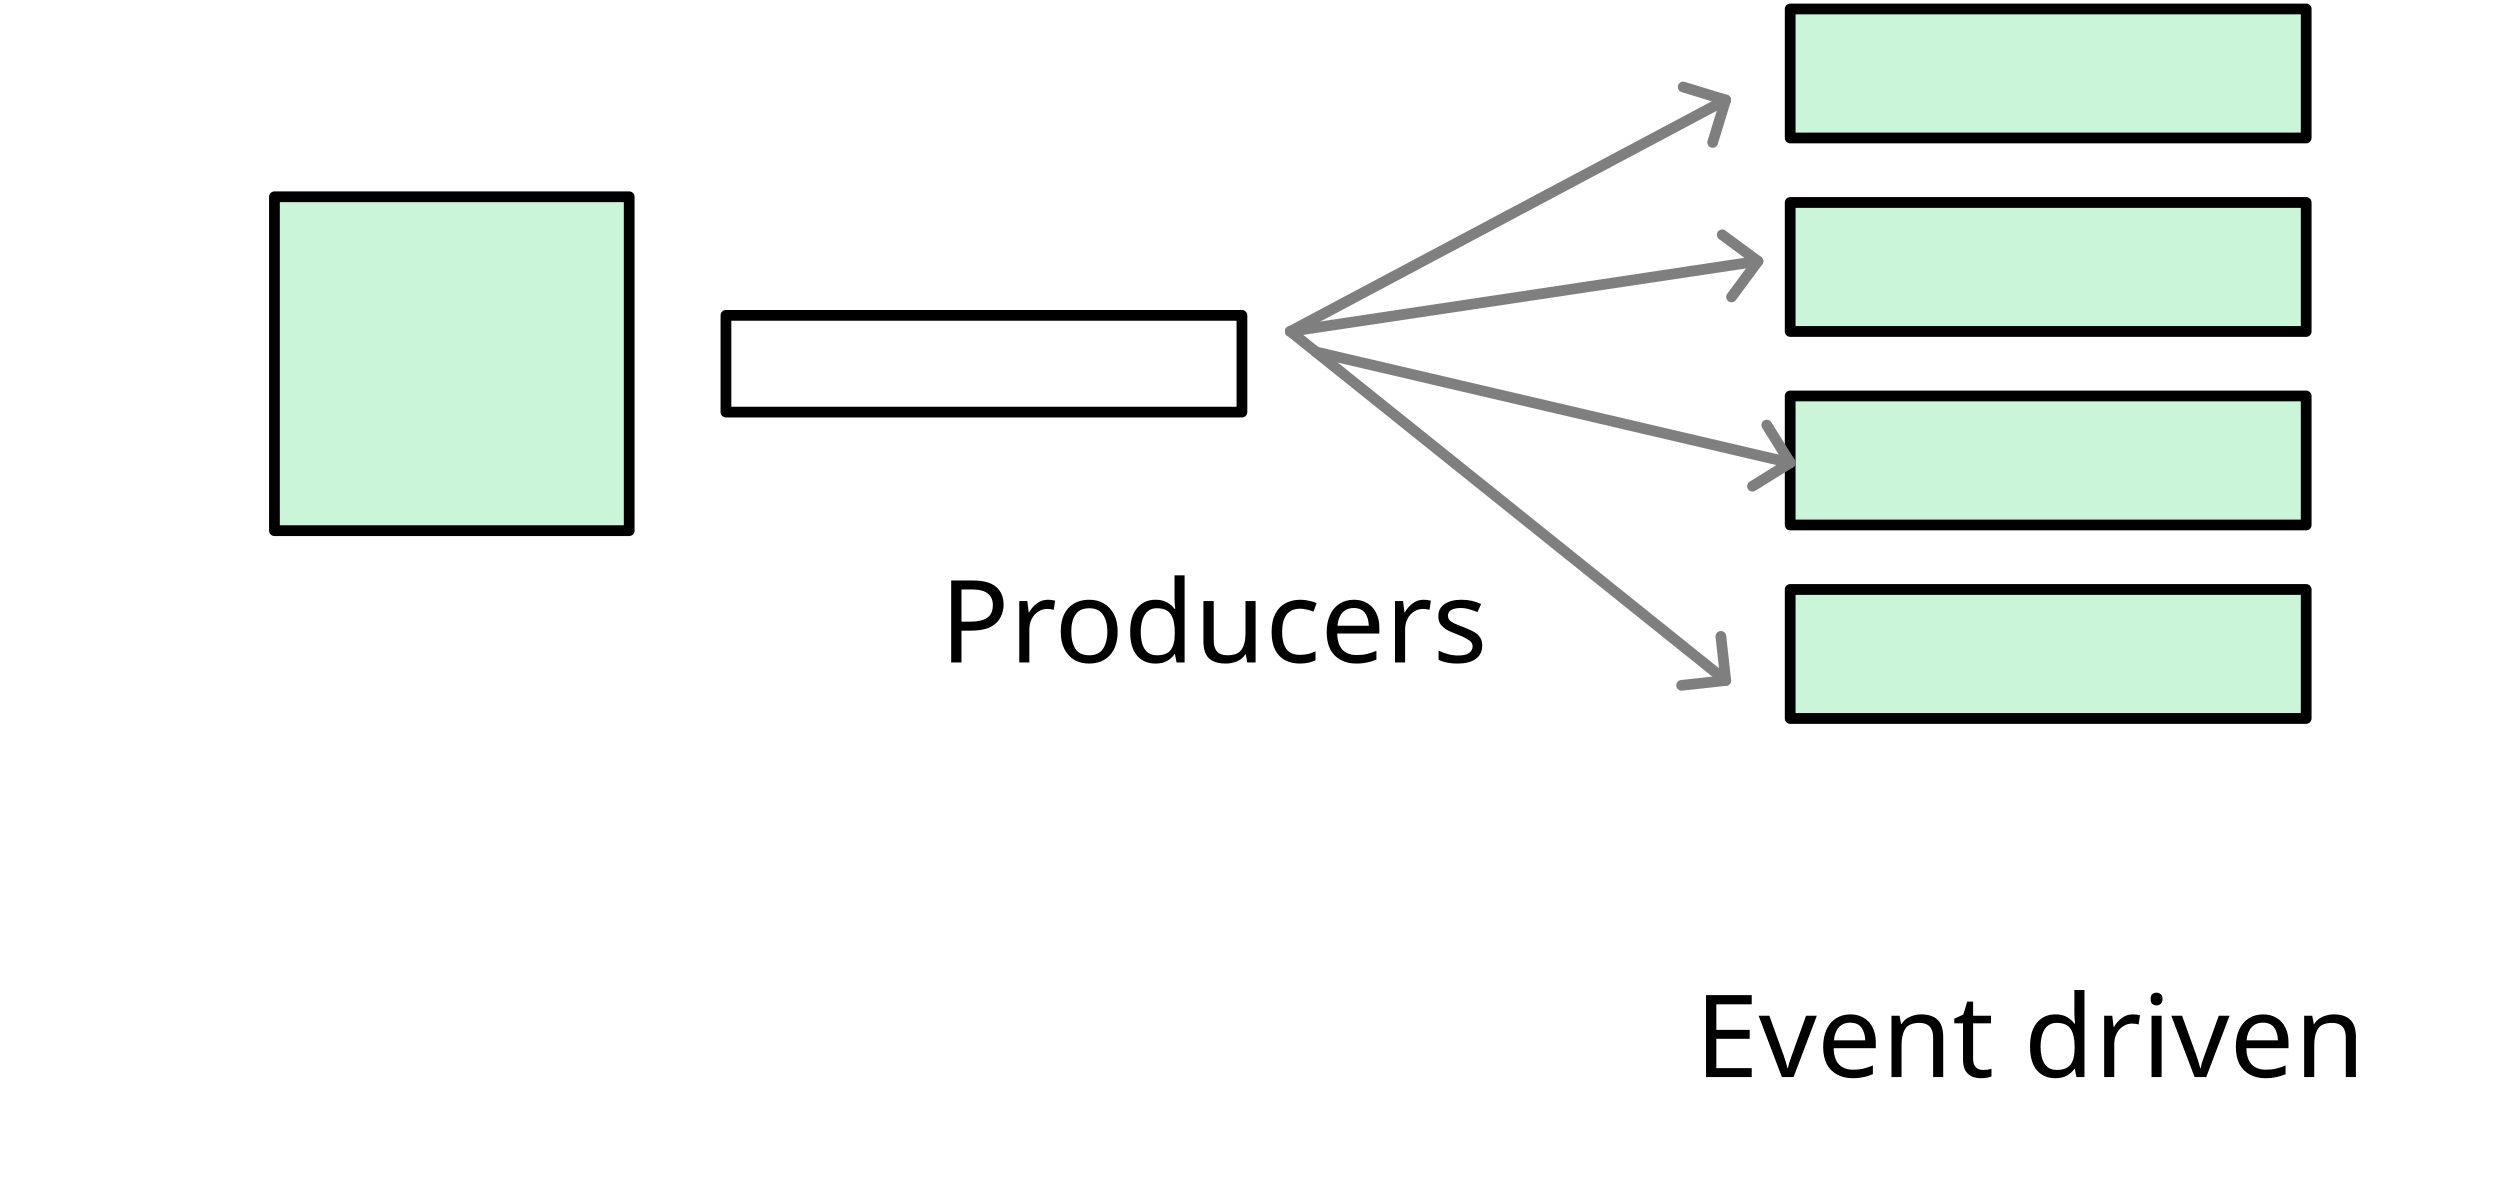
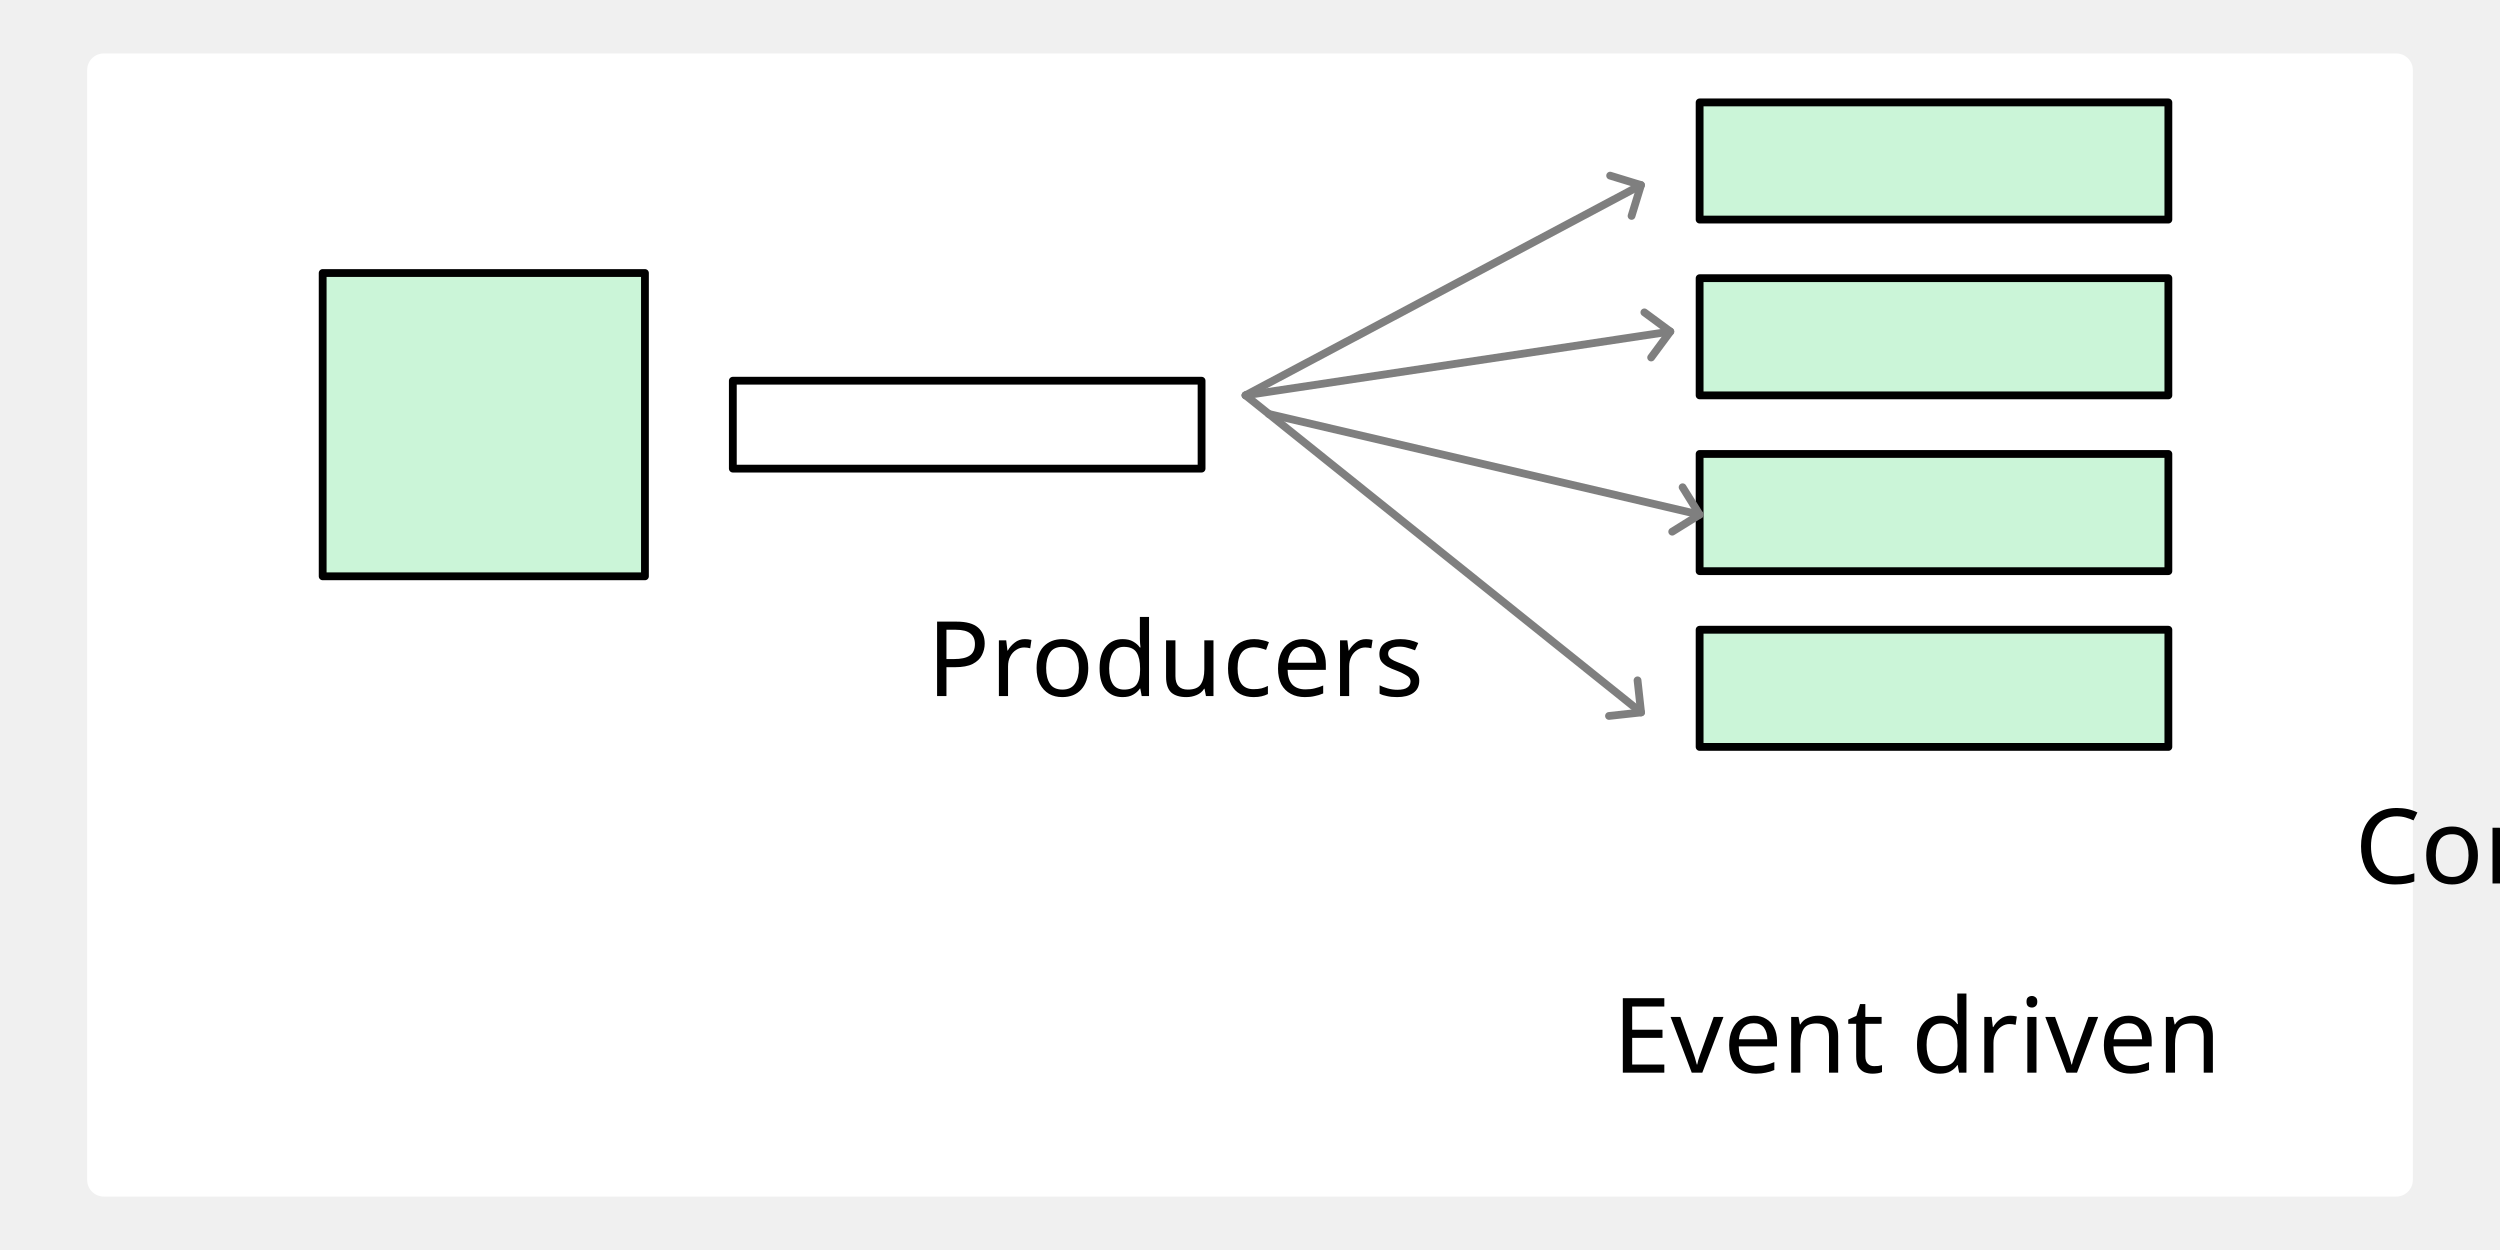
- <svg xmlns="http://www.w3.org/2000/svg" xmlns:ns1="http://schemas.microsoft.com/visio/2003/SVGExtensions/" xmlns:xlink="http://www.w3.org/1999/xlink" width="2.422in" height="1.154in" viewBox="0 0 174.375 83.105" xml:space="preserve" color-interpolation-filters="sRGB" class="st7" id="svg2" version="1.1">
+ <svg xmlns="http://www.w3.org/2000/svg" xmlns:ns1="http://schemas.microsoft.com/visio/2003/SVGExtensions/" xmlns:xlink="http://www.w3.org/1999/xlink" width="300" height="150" viewBox="0 0 240.001 120" xml:space="preserve" class="st7" id="svg2" version="1.1" style="font-size:12px;overflow:visible;color-interpolation-filters:sRGB;fill:none;fill-rule:evenodd;stroke-linecap:square;stroke-miterlimit:3">
  <ns1:documentProperties ns1:langID="1033" ns1:viewMarkup="false" />
  <style type="text/css" id="style4">
		.st1 {fill:#cbf5d8;stroke:#000000;stroke-linecap:round;stroke-linejoin:round;stroke-width:0.75}
		.st2 {fill:#ffffff;stroke:#000000;stroke-linecap:round;stroke-linejoin:round;stroke-width:0.75}
		.st3 {marker-start:url(#mrkr1-20);stroke:#7f7f7f;stroke-linecap:round;stroke-linejoin:round;stroke-width:0.75}
		.st4 {fill:#7f7f7f;fill-opacity:1;stroke:#7f7f7f;stroke-opacity:1;stroke-width:0.342}
		.st5 {fill:none;stroke:none;stroke-linecap:round;stroke-linejoin:round;stroke-width:0.75}
		.st6 {fill:#000000;font-family:Segoe Print;font-size:0.667em}
		.st7 {fill:none;fill-rule:evenodd;font-size:12px;overflow:visible;stroke-linecap:square;stroke-miterlimit:3}
	</style>
  <defs id="Markers">
    <g id="lend1">
-       <path d="M 1 -1 L 0 0 L 1 1 " style="stroke-linecap:round;stroke-linejoin:round;fill:none" id="path8" />
+       <path d="M 1,-1 0,0 1,1" style="fill:none;stroke-linecap:round;stroke-linejoin:round" id="path8" />
    </g>
-     <marker id="mrkr1-20" class="st4" ns1:arrowType="1" ns1:arrowSize="0" orient="auto" markerUnits="strokeWidth" overflow="visible">
-       <use xlink:href="#lend1" transform="scale(2.92) " id="use11" />
+     <marker id="mrkr1-20" class="st4" ns1:arrowType="1" ns1:arrowSize="0" orient="auto" markerUnits="strokeWidth" overflow="visible" style="overflow:visible;fill:#7f7f7f;fill-opacity:1;stroke:#7f7f7f;stroke-width:0.342;stroke-opacity:1">
+       <use xlink:href="#lend1" transform="scale(2.92,2.92)" id="use11" x="0" y="0" width="100%" height="100%" />
    </marker>
  </defs>
-   <g id="layer3">
-     <rect style="fill:#ffffff;fill-opacity:1;stroke:none;stroke-width:1.6;stroke-linecap:round;stroke-miterlimit:4;stroke-dasharray:none;stroke-dashoffset:0;stroke-opacity:1" id="rect4296" width="178.613" height="87.793" x="-1.816" y="-2.871" rx="1.6" ry="1.6" />
+   <g id="layer3" transform="translate(28.94308,19.30395)">
+     <rect style="fill:#ffffff;fill-opacity:1;stroke:none;stroke-width:1.6;stroke-linecap:round;stroke-miterlimit:4;stroke-dasharray:none;stroke-dashoffset:0;stroke-opacity:1" id="rect4296" width="223.267" height="109.741" x="-20.576" y="-14.174" rx="1.6" ry="1.6" />
  </g>
-   <g id="layer1">
-     <g style="" ns1:mID="0" ns1:index="1" ns1:groupContext="foregroundPage" id="g13">
+   <g id="layer1" transform="translate(28.94308,19.30395)">
+     <g ns1:mID="0" ns1:index="1" ns1:groupContext="foregroundPage" id="g13" transform="matrix(1.25,0,0,1.25,-21.87256,-10.25634)">
      <ns1:pageProperties ns1:drawingScale="1" ns1:pageScale="1" ns1:drawingUnits="19" ns1:shadowOffsetX="9" ns1:shadowOffsetY="-9" />
      <g id="group130-1" transform="translate(0,-3.09588)" ns1:mID="130" ns1:groupContext="group">
        <g id="shape109-2" ns1:mID="109" ns1:groupContext="shape" transform="translate(19.125,-42.9861)">
-           <rect x="0" y="59.811" width="24.75" height="23.294" class="st1" id="rect23" />
+           <rect x="0" y="59.811" width="24.75" height="23.294" class="st1" id="rect23" style="fill:#cbf5d8;stroke:#000000;stroke-width:0.6;stroke-linecap:round;stroke-linejoin:round" />
        </g>
        <g id="shape111-4" ns1:mID="111" ns1:groupContext="shape" transform="translate(50.625,-51.2582)">
-           <rect x="0" y="76.355" width="36" height="6.75" class="st2" id="rect28" />
+           <rect x="0" y="76.355" width="36" height="6.75" class="st2" id="rect28" style="fill:#ffffff;stroke:#000000;stroke-width:0.6;stroke-linecap:round;stroke-linejoin:round" />
        </g>
        <g id="group121-6" transform="translate(124.875,-29.8832)" ns1:mID="121" ns1:groupContext="group">
          <g id="shape110-7" ns1:mID="110" ns1:groupContext="shape" transform="translate(0,-40.5)">
-             <rect x="0" y="74.105" width="36" height="9" class="st1" id="rect36" />
+             <rect x="0" y="74.105" width="36" height="9" class="st1" id="rect36" style="fill:#cbf5d8;stroke:#000000;stroke-width:0.6;stroke-linecap:round;stroke-linejoin:round" />
          </g>
          <g id="shape117-9" ns1:mID="117" ns1:groupContext="shape" transform="translate(0,-13.5)">
-             <rect x="0" y="74.105" width="36" height="9" class="st1" id="rect41" />
+             <rect x="0" y="74.105" width="36" height="9" class="st1" id="rect41" style="fill:#cbf5d8;stroke:#000000;stroke-width:0.6;stroke-linecap:round;stroke-linejoin:round" />
          </g>
          <g id="shape118-11" ns1:mID="118" ns1:groupContext="shape">
-             <rect x="0" y="74.105" width="36" height="9" class="st1" id="rect46" />
+             <rect x="0" y="74.105" width="36" height="9" class="st1" id="rect46" style="fill:#cbf5d8;stroke:#000000;stroke-width:0.6;stroke-linecap:round;stroke-linejoin:round" />
          </g>
          <g id="shape119-13" ns1:mID="119" ns1:groupContext="shape" transform="translate(0,-27)">
-             <rect x="0" y="74.105" width="36" height="9" class="st1" id="rect51" />
+             <rect x="0" y="74.105" width="36" height="9" class="st1" id="rect51" style="fill:#cbf5d8;stroke:#000000;stroke-width:0.6;stroke-linecap:round;stroke-linejoin:round" />
          </g>
        </g>
-         <g id="shape122-15" ns1:mID="122" ns1:groupContext="shape" transform="translate(159.384,83.4564) rotate(152.005)">
-           <path d="M0 83.11 L34.4 83.11" class="st3" id="path56" />
+         <g id="shape122-15" ns1:mID="122" ns1:groupContext="shape" transform="matrix(-0.8829886,0.4693945,-0.4693945,-0.8829886,159.384,83.4564)">
+           <path d="m 0,83.11 34.4,0" class="st3" id="path56" style="stroke:#7f7f7f;stroke-width:0.6;stroke-linecap:round;stroke-linejoin:round;marker-start:url(#mrkr1-20)" />
        </g>
        <g id="shape123-21" ns1:mID="123" ns1:groupContext="shape" transform="translate(111.375,-14.5303)">
          <ns1:textBlock ns1:margins="rect(4,4,4,4)" />
          <ns1:textRect cx="31.5" cy="75.84" width="63.01" height="14.53" />
-           <rect x="0" y="68.575" width="63" height="14.53" class="st5" id="rect63" />
-           <text x="9.73" y="78.24" class="st6" ns1:langID="1033" id="text65">
+           <rect x="0" y="68.575" width="63" height="14.53" class="st5" id="rect63" style="fill:none;stroke:none;stroke-width:0.75;stroke-linecap:round;stroke-linejoin:round" />
+           <text x="9.73" y="78.24" class="st6" ns1:langID="1033" id="text65" style="font-size:8px;font-family:'Segoe Print';fill:#000000">
            <ns1:paragraph ns1:horizAlign="1" />
            <ns1:tabList />Consumers</text>
        </g>
-         <g id="shape124-24" ns1:mID="124" ns1:groupContext="shape" transform="translate(-2.39808E-14,-26.3428)">
+         <g id="shape124-24" ns1:mID="124" ns1:groupContext="shape" transform="translate(0,-26.3428)">
          <ns1:textBlock ns1:margins="rect(4,4,4,4)" />
          <ns1:textRect cx="31.5" cy="73.262" width="63.01" height="19.688" />
-           <rect x="0" y="63.418" width="63" height="19.688" class="st5" id="rect72" />
-           <text x="11.45" y="75.66" class="st6" ns1:langID="1033" id="text74">
+           <rect x="0" y="63.418" width="63" height="19.688" class="st5" id="rect72" style="fill:none;stroke:none;stroke-width:0.75;stroke-linecap:round;stroke-linejoin:round" />
+           <text x="11.45" y="75.66" class="st6" ns1:langID="1033" id="text74" style="font-size:8px;font-family:'Segoe Print';fill:#000000">
            <ns1:paragraph ns1:horizAlign="1" />
            <ns1:tabList />Producers</text>
        </g>
-         <g id="shape125-27" ns1:mID="125" ns1:groupContext="shape" transform="translate(68.3906,115.414) rotate(-141.279)">
-           <path d="M0 83.11 L38.93 83.11" class="st3" id="path79" />
+         <g id="shape125-27" ns1:mID="125" ns1:groupContext="shape" transform="matrix(-0.7802012,-0.6255287,0.6255287,-0.7802012,68.3906,115.414)">
+           <path d="m 0,83.11 38.93,0" class="st3" id="path79" style="stroke:#7f7f7f;stroke-width:0.6;stroke-linecap:round;stroke-linejoin:round;marker-start:url(#mrkr1-20)" />
        </g>
-         <g id="shape126-32" ns1:mID="126" ns1:groupContext="shape" transform="translate(134.961,103.51) rotate(171.464)">
-           <path d="M0 83.11 L32.99 83.11" class="st3" id="path84" />
+         <g id="shape126-32" ns1:mID="126" ns1:groupContext="shape" transform="matrix(-0.9889228,0.1484308,-0.1484308,-0.9889228,134.961,103.51)">
+           <path d="m 0,83.11 32.99,0" class="st3" id="path84" style="stroke:#7f7f7f;stroke-width:0.6;stroke-linecap:round;stroke-linejoin:round;marker-start:url(#mrkr1-20)" />
        </g>
-         <g id="shape127-37" ns1:mID="127" ns1:groupContext="shape" transform="translate(105.964,116.313) rotate(-166.847)">
-           <path d="M0 83.11 L33.98 83.11" class="st3" id="path89" />
+         <g id="shape127-37" ns1:mID="127" ns1:groupContext="shape" transform="matrix(-0.9737659,-0.2275522,0.2275522,-0.9737659,105.964,116.313)">
+           <path d="m 0,83.11 33.98,0" class="st3" id="path89" style="stroke:#7f7f7f;stroke-width:0.6;stroke-linecap:round;stroke-linejoin:round;marker-start:url(#mrkr1-20)" />
        </g>
        <g id="shape129-42" ns1:mID="129" ns1:groupContext="shape" transform="translate(14.625,0)">
          <ns1:textBlock ns1:margins="rect(4,4,4,4)" />
          <ns1:textRect cx="75.375" cy="75.84" width="150.75" height="14.53" />
-           <rect x="0" y="68.575" width="150.75" height="14.53" class="st5" id="rect96" />
-           <text x="49.49" y="78.24" class="st6" ns1:langID="1033" id="text98">
+           <rect x="0" y="68.575" width="150.75" height="14.53" class="st5" id="rect96" style="fill:none;stroke:none;stroke-width:0.75;stroke-linecap:round;stroke-linejoin:round" />
+           <text x="49.49" y="78.24" class="st6" ns1:langID="1033" id="text98" style="font-size:8px;font-family:'Segoe Print';fill:#000000">
            <ns1:paragraph ns1:horizAlign="1" />
            <ns1:tabList />Event driven</text>
        </g>
      </g>
    </g>
  </g>
</svg>
